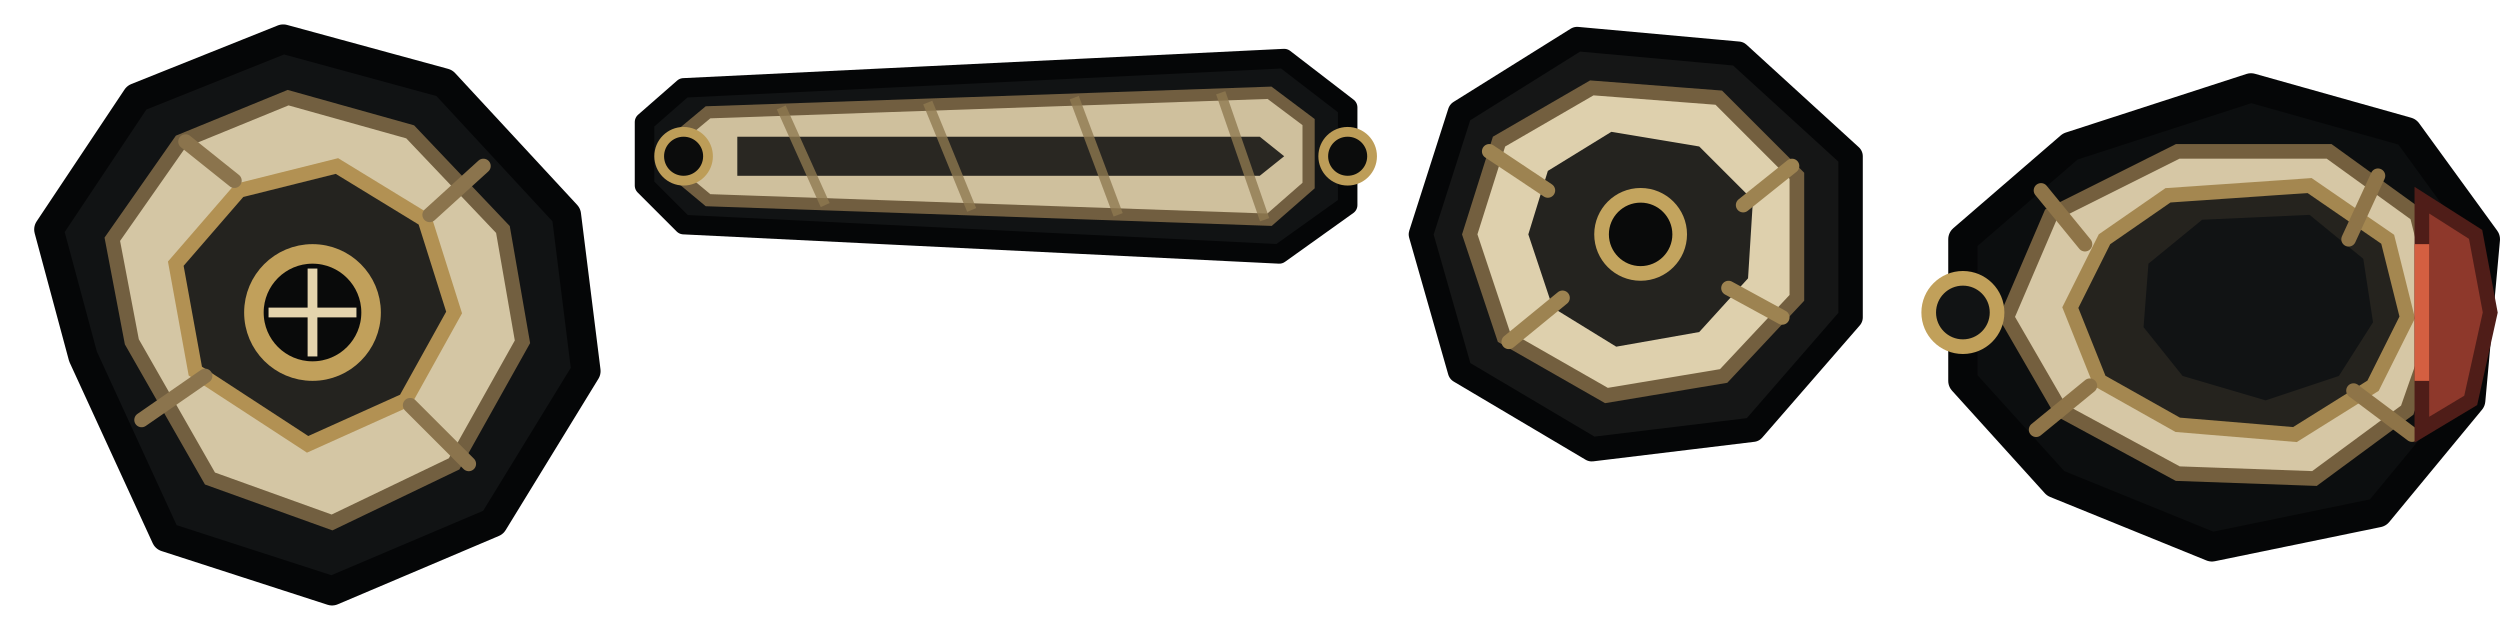
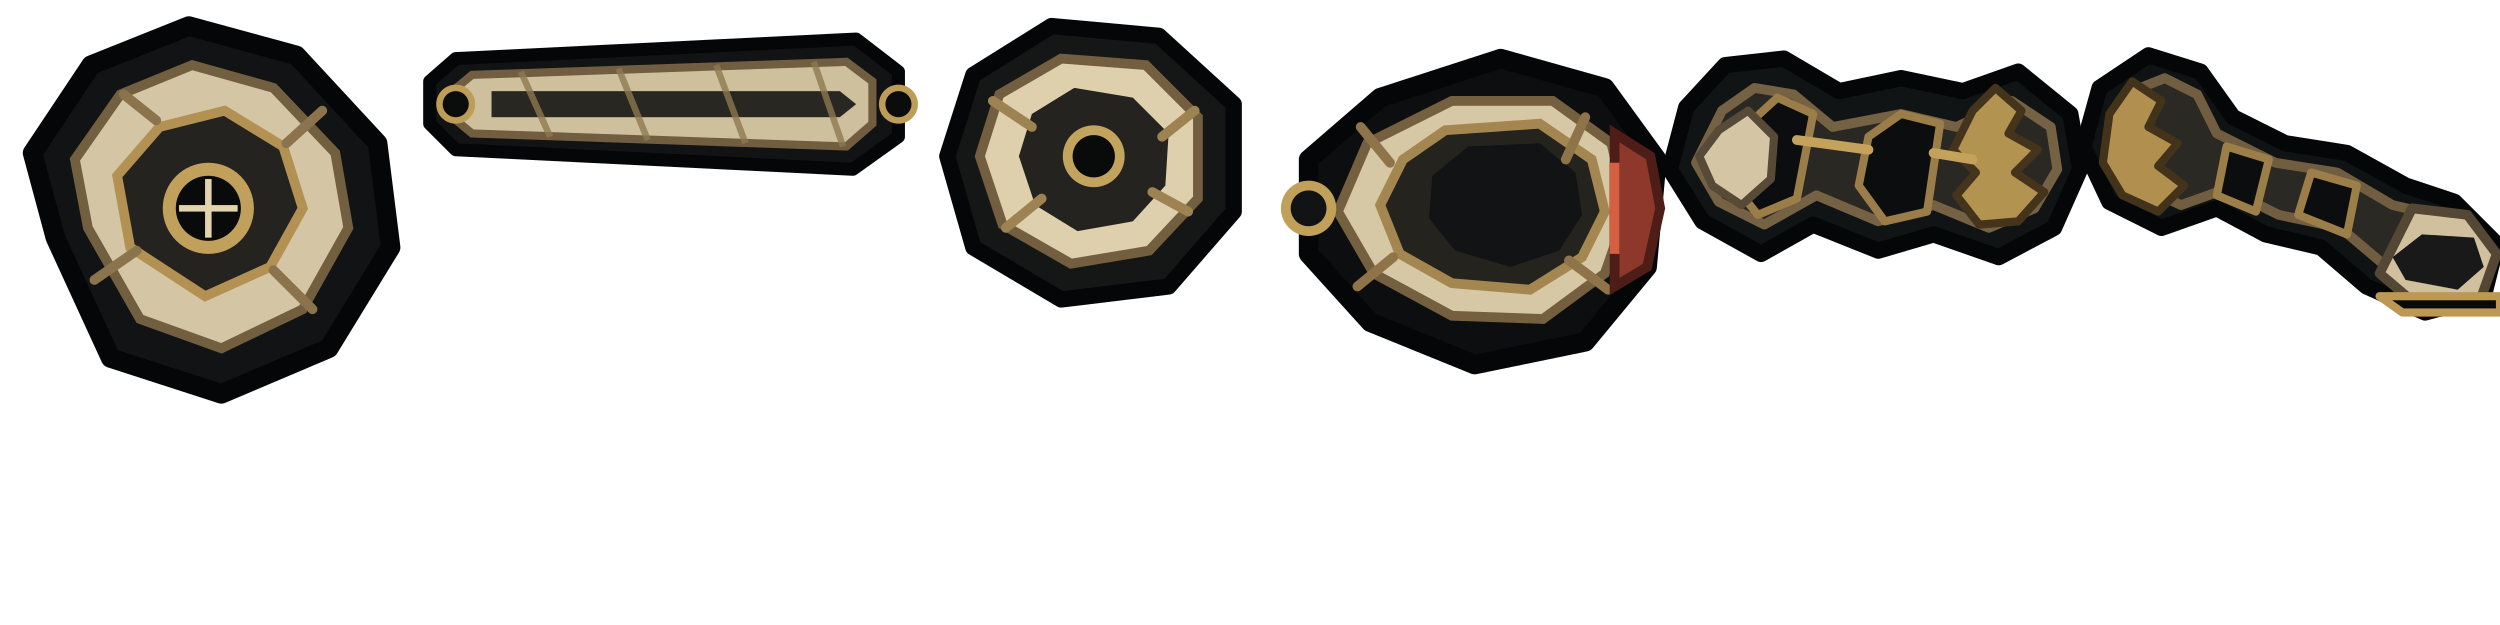
- <svg xmlns="http://www.w3.org/2000/svg" viewBox="0 0 512 128" width="512" height="128">
+ <svg xmlns="http://www.w3.org/2000/svg" viewBox="0 0 768 192" width="768" height="192">
  <g id="driver-shoulder" data-source-rect="0 0 128 128" data-pivot-axis="64 64">
    <path d="M17 73 L10 47 L28 20 L58 8 L91 17 L116 44 L120 76 L101 107 L68 121 L34 110 Z" fill="#111314" stroke="#050607" stroke-width="6" stroke-linejoin="round" />
    <path d="M27 70 L23 49 L37 29 L59 20 L84 27 L103 47 L107 70 L93 95 L68 107 L43 98 Z" fill="#d4c6a4" stroke="#725f40" stroke-width="3" />
    <path d="M40 76 L36 54 L49 39 L69 34 L87 45 L93 64 L83 82 L63 91 Z" fill="#24231f" stroke="#b29153" stroke-width="3" />
    <path d="M48 37 L38 29 M88 44 L99 34 M84 83 L96 95 M42 77 L29 86" stroke="#8b744d" stroke-width="3" stroke-linecap="round" />
    <circle cx="64" cy="64" r="12" fill="#090a0a" stroke="#c1a05b" stroke-width="4" />
    <path d="M55 64 H73 M64 55 V73" stroke="#e4d4ad" stroke-width="2" />
  </g>
  <g id="driver-rail" data-source-rect="128 0 160 64" data-pivot-start="12 32" data-pivot-end="148 32">
    <path d="M140 18 L263 12 L276 22 L276 42 L262 52 L140 46 L132 38 L132 25 Z" fill="#111314" stroke="#050607" stroke-width="4" stroke-linejoin="round" />
    <path d="M145 23 L260 19 L268 25 L268 38 L260 45 L145 41 L139 36 L139 28 Z" fill="#cfc09d" stroke="#715e40" stroke-width="2.5" />
    <path d="M151 28 H258 L263 32 L258 36 H151 Z" fill="#292722" />
    <path d="M160 22 L169 42 M190 21 L199 43 M220 20 L229 44 M250 19 L259 45" stroke="#8e7850" stroke-width="2" opacity=".78" />
    <circle cx="140" cy="32" r="5" fill="#0b0c0c" stroke="#bd9d58" stroke-width="2" />
    <circle cx="276" cy="32" r="5" fill="#0b0c0c" stroke="#bd9d58" stroke-width="2" />
  </g>
  <g id="driver-collar" data-source-rect="288 0 96 96" data-pivot-axis="48 48">
    <path d="M299 23 L323 8 L356 11 L379 32 L379 65 L359 88 L326 92 L299 76 L291 48 Z" fill="#151616" stroke="#050607" stroke-width="5" stroke-linejoin="round" />
    <path d="M307 29 L326 18 L352 20 L368 36 L368 61 L353 77 L329 81 L308 69 L301 48 Z" fill="#ded0ad" stroke="#735f3f" stroke-width="3" />
    <path d="M317 35 L330 27 L348 30 L359 41 L358 57 L348 68 L331 71 L318 63 L313 48 Z" fill="#24231f" />
    <path d="M305 31 L317 39 M367 34 L357 42 M365 65 L354 59 M309 70 L320 61" stroke="#9d8351" stroke-width="3" stroke-linecap="round" />
    <circle cx="336" cy="48" r="8" fill="#090a0a" stroke="#c3a45e" stroke-width="3" />
  </g>
  <g id="driver-head" data-source-rect="384 0 128 128" data-pivot-axis="18 64" data-pivot-contact="112 64">
    <path d="M402 49 L424 30 L461 18 L493 27 L509 49 L506 82 L487 105 L453 112 L421 99 L402 78 Z" fill="#0c0e0f" stroke="#050607" stroke-width="6" stroke-linejoin="round" />
    <path d="M420 44 L446 31 L477 31 L495 44 L500 64 L493 84 L474 98 L446 97 L422 84 L411 65 Z" fill="#d6c7a5" stroke="#745f3e" stroke-width="3" />
    <path d="M444 40 L473 38 L489 49 L493 65 L486 79 L470 89 L446 87 L430 78 L424 63 L431 49 Z" fill="#25231e" stroke="#a48750" stroke-width="3" />
    <path d="M451 45 L473 44 L484 53 L486 66 L479 77 L464 82 L447 77 L439 67 L440 54 Z" fill="#111314" />
    <path d="M418 39 L427 50 M417 88 L428 79 M487 36 L481 49 M494 89 L482 80" stroke="#8e7448" stroke-width="3" stroke-linecap="round" />
    <path d="M496 41 L507 48 L510 64 L506 82 L496 88 Z" fill="#8e382b" stroke="#4f1d18" stroke-width="3" />
    <circle cx="402" cy="64" r="7" fill="#111314" stroke="#c1a05a" stroke-width="3" />
    <path d="M496 50 V78" stroke="#d45f41" stroke-width="3" />
  </g>
+   <g id="brace-upper" data-source-rect="512 0 128 96" data-pivot-shoulder="16 48" data-pivot-elbow="112 52">
+     <path d="M518 33 L530 20 L548 18 L565 28 L584 24 L603 28 L620 22 L636 35 L639 52 L631 70 L614 79 L594 72 L577 77 L557 69 L541 78 L523 68 L513 52 Z" fill="#111415" stroke="#050607" stroke-width="5" stroke-linejoin="round" />
+     <path d="M529 34 L539 27 L551 29 L563 39 L584 35 L601 39 L618 31 L630 39 L632 52 L625 64 L611 70 L594 63 L577 68 L558 60 L542 69 L528 62 L521 50 Z" fill="#292823" stroke="#756143" stroke-width="3" stroke-linejoin="round" />
+     <path d="M546 30 L557 35 L552 61 L540 66 L532 56 L534 41 Z M584 35 L596 38 L592 65 L579 68 L571 57 L574 42 Z" fill="#0b0d0e" stroke="#9b7d49" stroke-width="2.5" stroke-linejoin="round" />
+     <path d="M606 34 L613 27 L621 34 L617 41 L626 46 L619 53 L628 59 L620 68 L608 69 L601 60 L607 53 L600 46 Z" fill="#b39350" stroke="#44341b" stroke-width="2.5" stroke-linejoin="round" />
+     <path d="M528 40 L537 34 L545 42 L544 55 L535 63 L526 57 L522 48 Z" fill="#d4c6a4" stroke="#574a36" stroke-width="2.5" stroke-linejoin="round" />
+     <path d="M552 43 L574 46 M594 47 L606 49" fill="none" stroke="#c4a25b" stroke-width="3" stroke-linecap="round" />
+   </g>
+   <g id="brace-lower" data-source-rect="640 0 128 96" data-pivot-elbow="16 44" data-pivot-ground="111 80">
+     <path d="M645 27 L660 17 L676 22 L686 36 L702 44 L721 47 L739 57 L754 62 L767 75 L763 91 L745 96 L727 88 L713 76 L696 72 L681 64 L664 70 L648 62 L640 45 Z" fill="#101314" stroke="#050607" stroke-width="5" stroke-linejoin="round" />
+     <path d="M655 28 L665 24 L675 29 L681 41 L699 50 L718 53 L735 63 L752 67 L760 76 L756 86 L746 89 L732 81 L719 70 L700 66 L684 58 L670 63 L657 57 L649 46 Z" fill="#2a2924" stroke="#715e41" stroke-width="3" stroke-linejoin="round" />
+     <path d="M648 35 L655 25 L664 31 L660 39 L669 44 L663 51 L671 57 L663 65 L652 60 L646 50 Z" fill="#b18f4e" stroke="#44331b" stroke-width="2.5" stroke-linejoin="round" />
+     <path d="M684 45 L697 49 L693 65 L681 60 Z M710 53 L724 57 L721 72 L706 66 Z" fill="#0b0d0e" stroke="#9c7e48" stroke-width="2.5" stroke-linejoin="round" />
+     <path d="M741 64 L758 66 L767 78 L762 92 L744 95 L731 84 Z" fill="#d0c09e" stroke="#544734" stroke-width="3" stroke-linejoin="round" />
+     <path d="M744 72 L760 73 L763 82 L755 89 L739 86 L735 79 Z" fill="#181918" />
+     <path d="M731 91 L768 91 L768 96 L738 96 Z" fill="#090b0b" stroke="#bd9854" stroke-width="2.5" stroke-linejoin="round" />
+   </g>
</svg>
